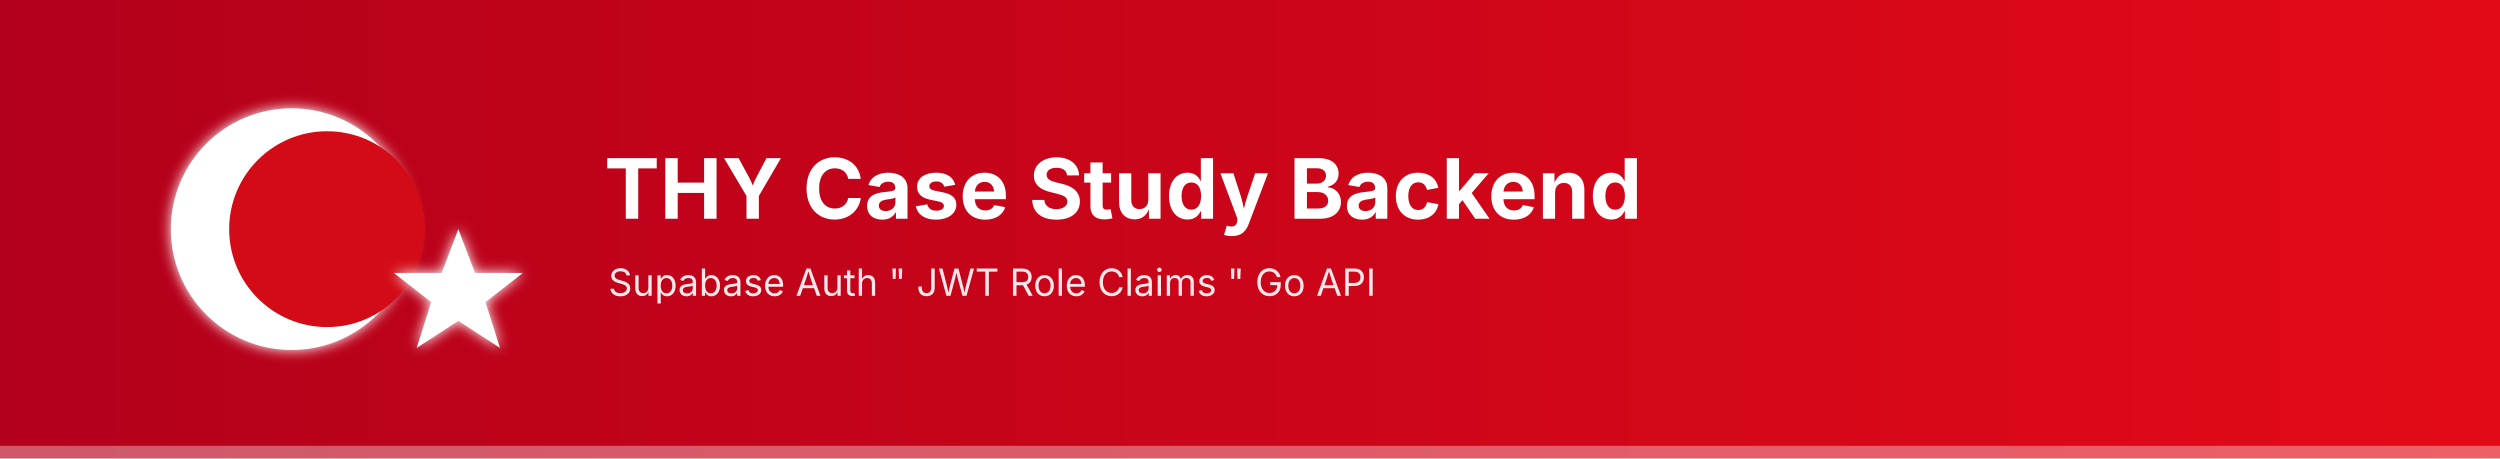
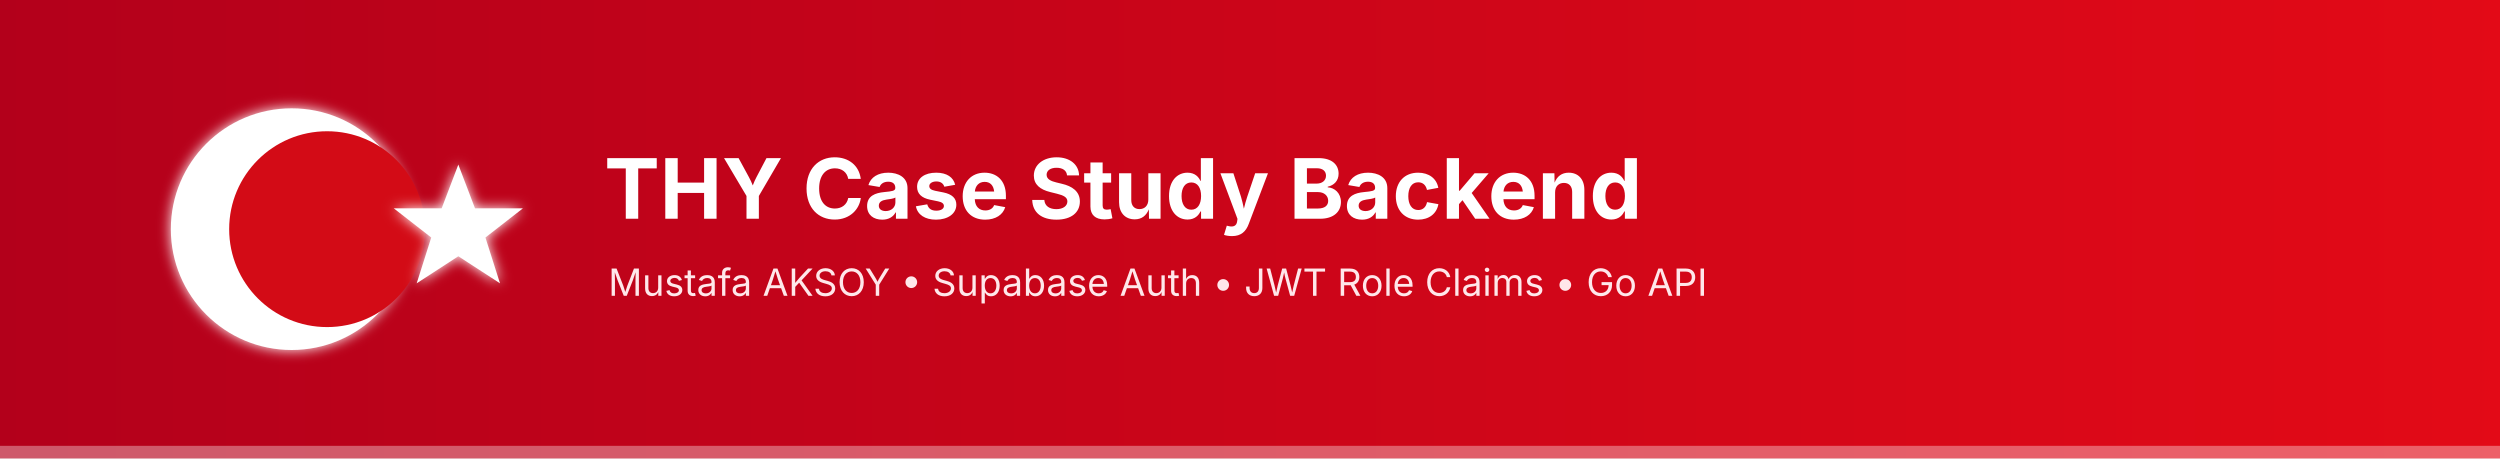
<svg xmlns="http://www.w3.org/2000/svg" width="1200" height="220" viewBox="0 0 1200 220" role="img" aria-label="Turkiye themed project header">
  <defs>
    <linearGradient id="bg" x1="0" y1="0" x2="1" y2="0">
      <stop offset="0%" stop-color="#b3001b" />
      <stop offset="100%" stop-color="#e30a17" />
      <animate attributeName="x1" values="0;0.03;0" dur="8s" repeatCount="indefinite" />
      <animate attributeName="x2" values="1;0.97;1" dur="8s" repeatCount="indefinite" />
    </linearGradient>
    <filter id="softGlow" x="-50%" y="-50%" width="200%" height="200%">
      <feGaussianBlur stdDeviation="3" result="blur" />
      <feMerge>
        <feMergeNode in="blur" />
        <feMergeNode in="SourceGraphic" />
      </feMerge>
    </filter>
  </defs>
  <rect width="1200" height="220" fill="url(#bg)" />
  <circle cx="140" cy="110" r="58" fill="#ffffff" filter="url(#softGlow)" />
  <circle cx="157" cy="110" r="47" fill="#d30b16" />
-   <polygon points="220,110 228,131 251,131 233,145 240,167 220,154 200,167 207,145 189,131 212,131" fill="#ffffff" filter="url(#softGlow)" />
+   <polygon points="220,79 228,100 251,100 233,114 240,136 220,123 200,136 207,114 189,100 212,100" fill="#ffffff" filter="url(#softGlow)" />
  <text x="290" y="105" font-family="Inter,Segoe UI,Arial,sans-serif" font-size="40" font-weight="700" fill="#ffffff">
    THY Case Study Backend
  </text>
  <text x="292" y="142" font-family="Inter,Segoe UI,Arial,sans-serif" font-size="18" fill="#ffe7ea">
-     Supabase Auth " JWT Role Claims " Go API
+     Mustafa AKSOY • Supabase Auth • JWT Role Claims • Go API
  </text>
  <rect x="0" y="214" width="1200" height="6" fill="#ffffff" opacity="0.35">
    <animate attributeName="opacity" values="0.2;0.45;0.2" dur="4s" repeatCount="indefinite" />
  </rect>
</svg>
